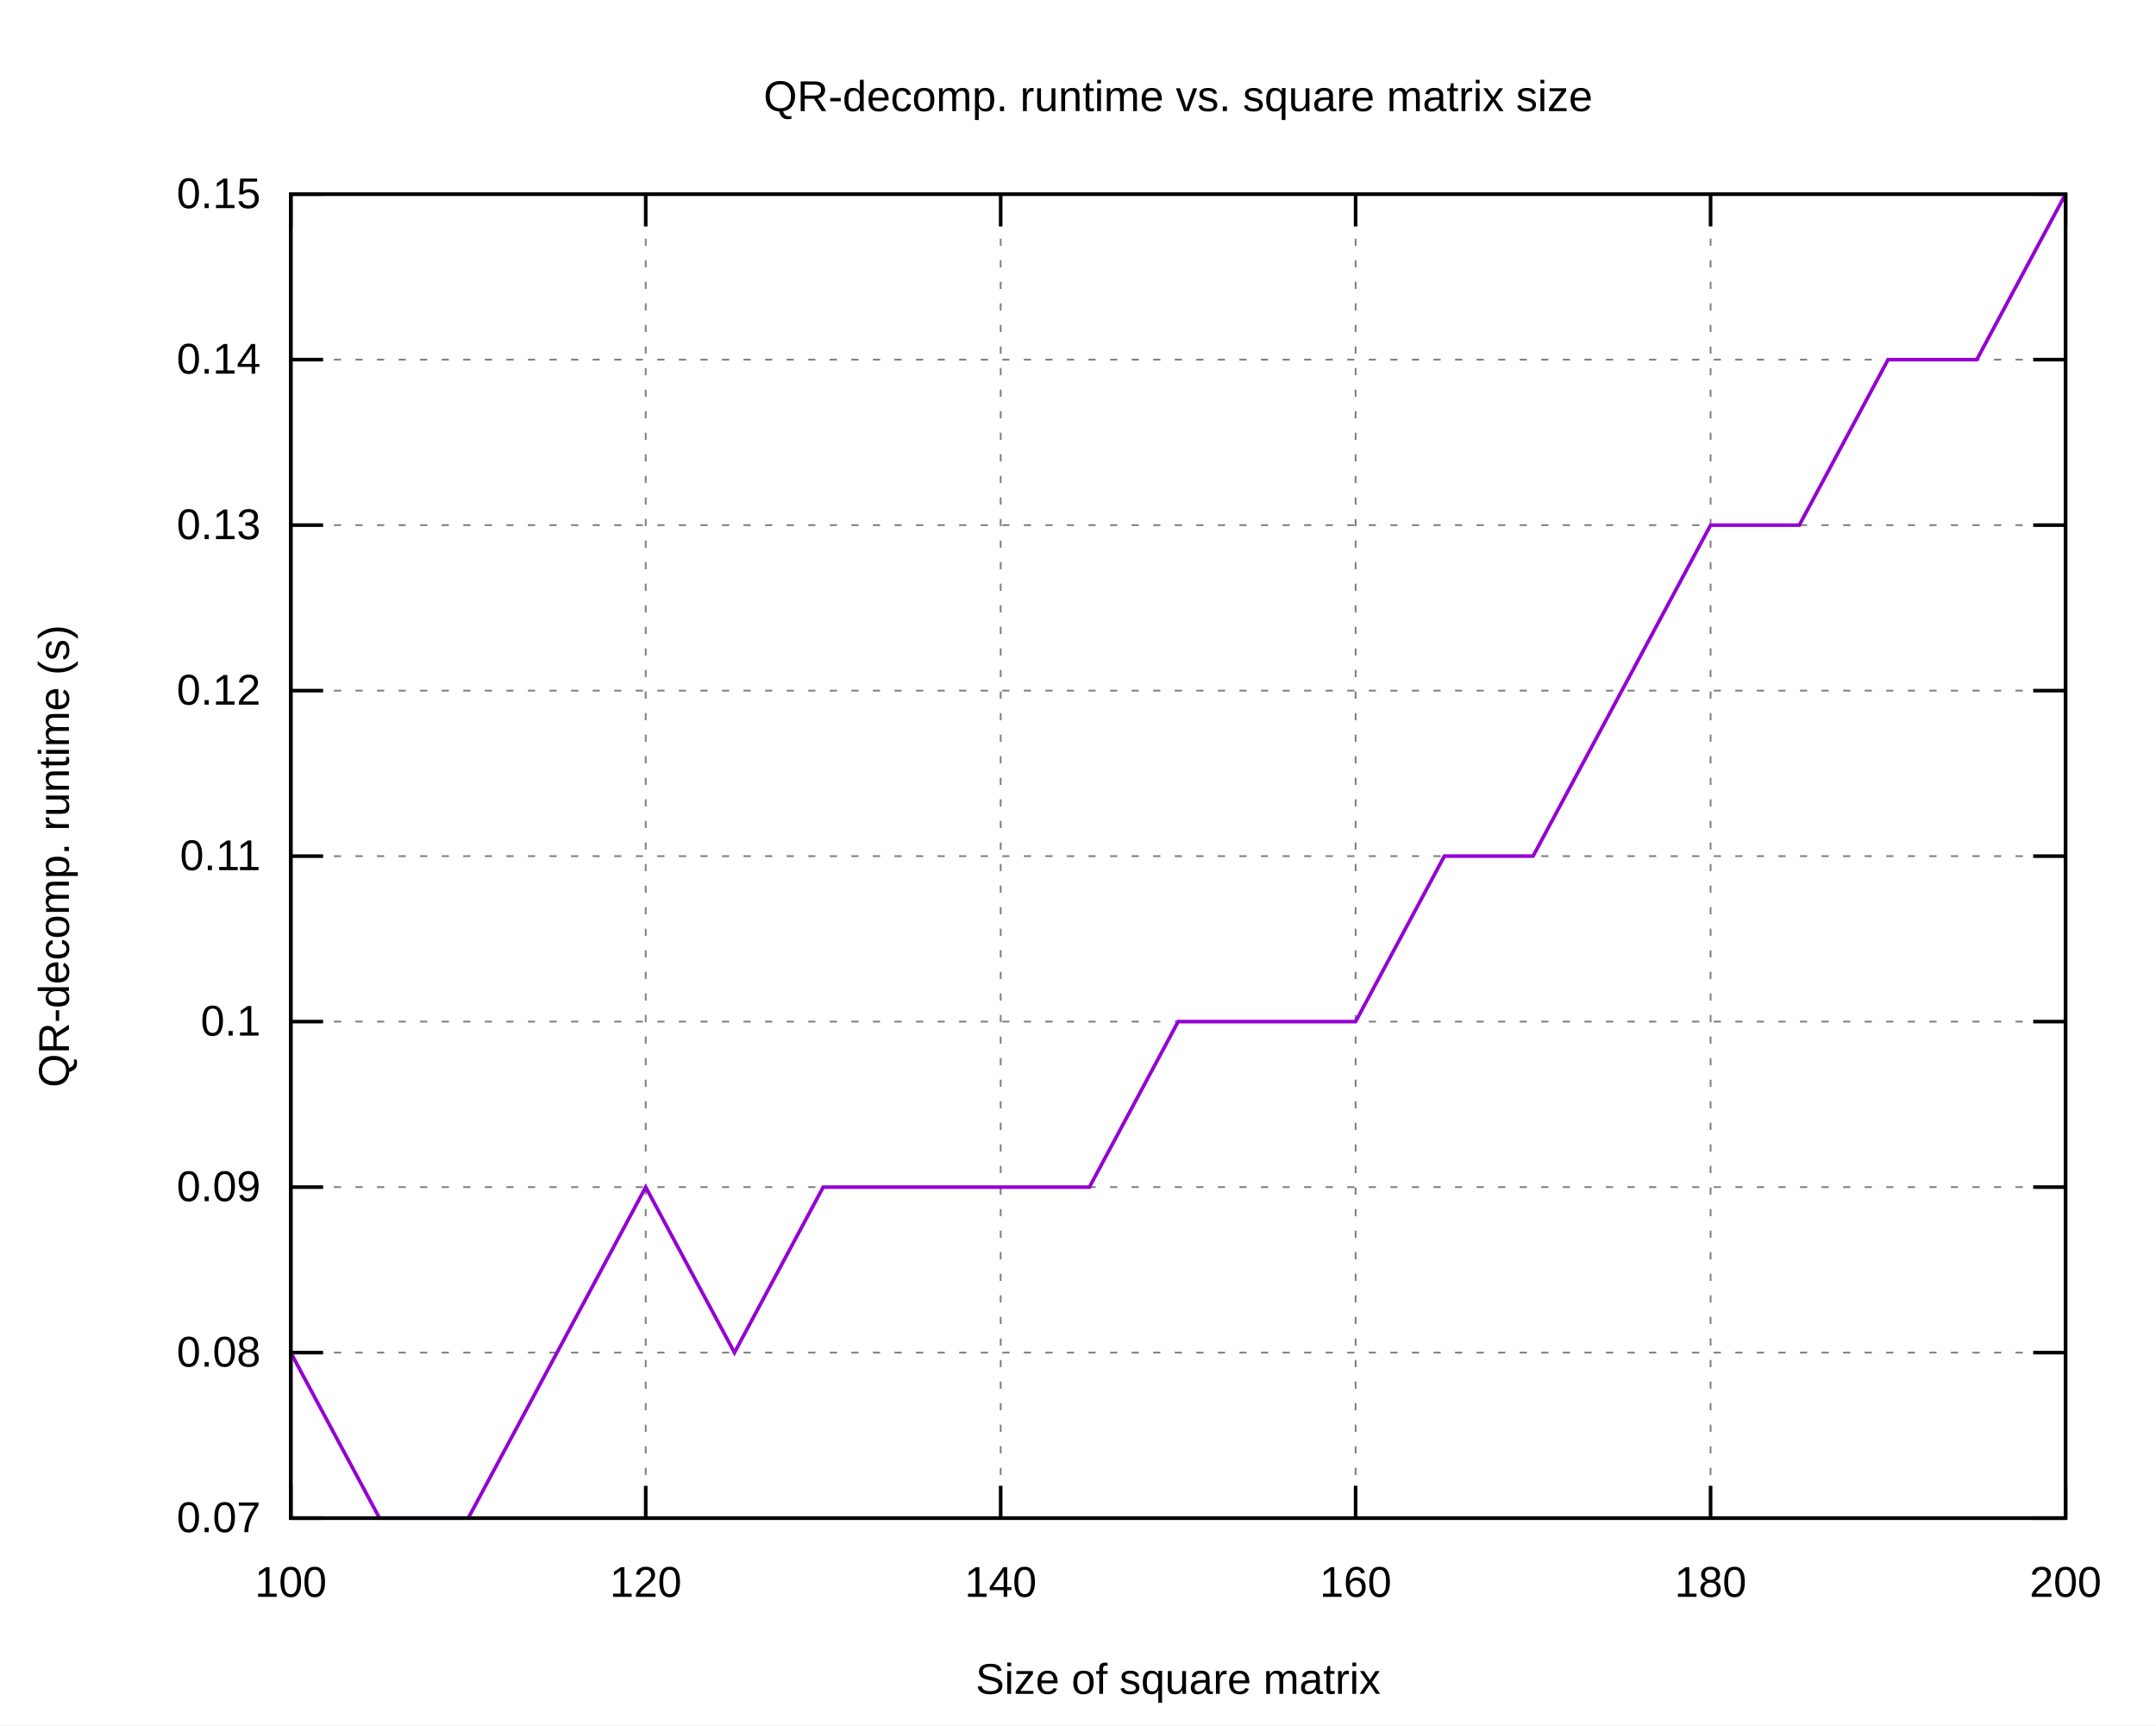
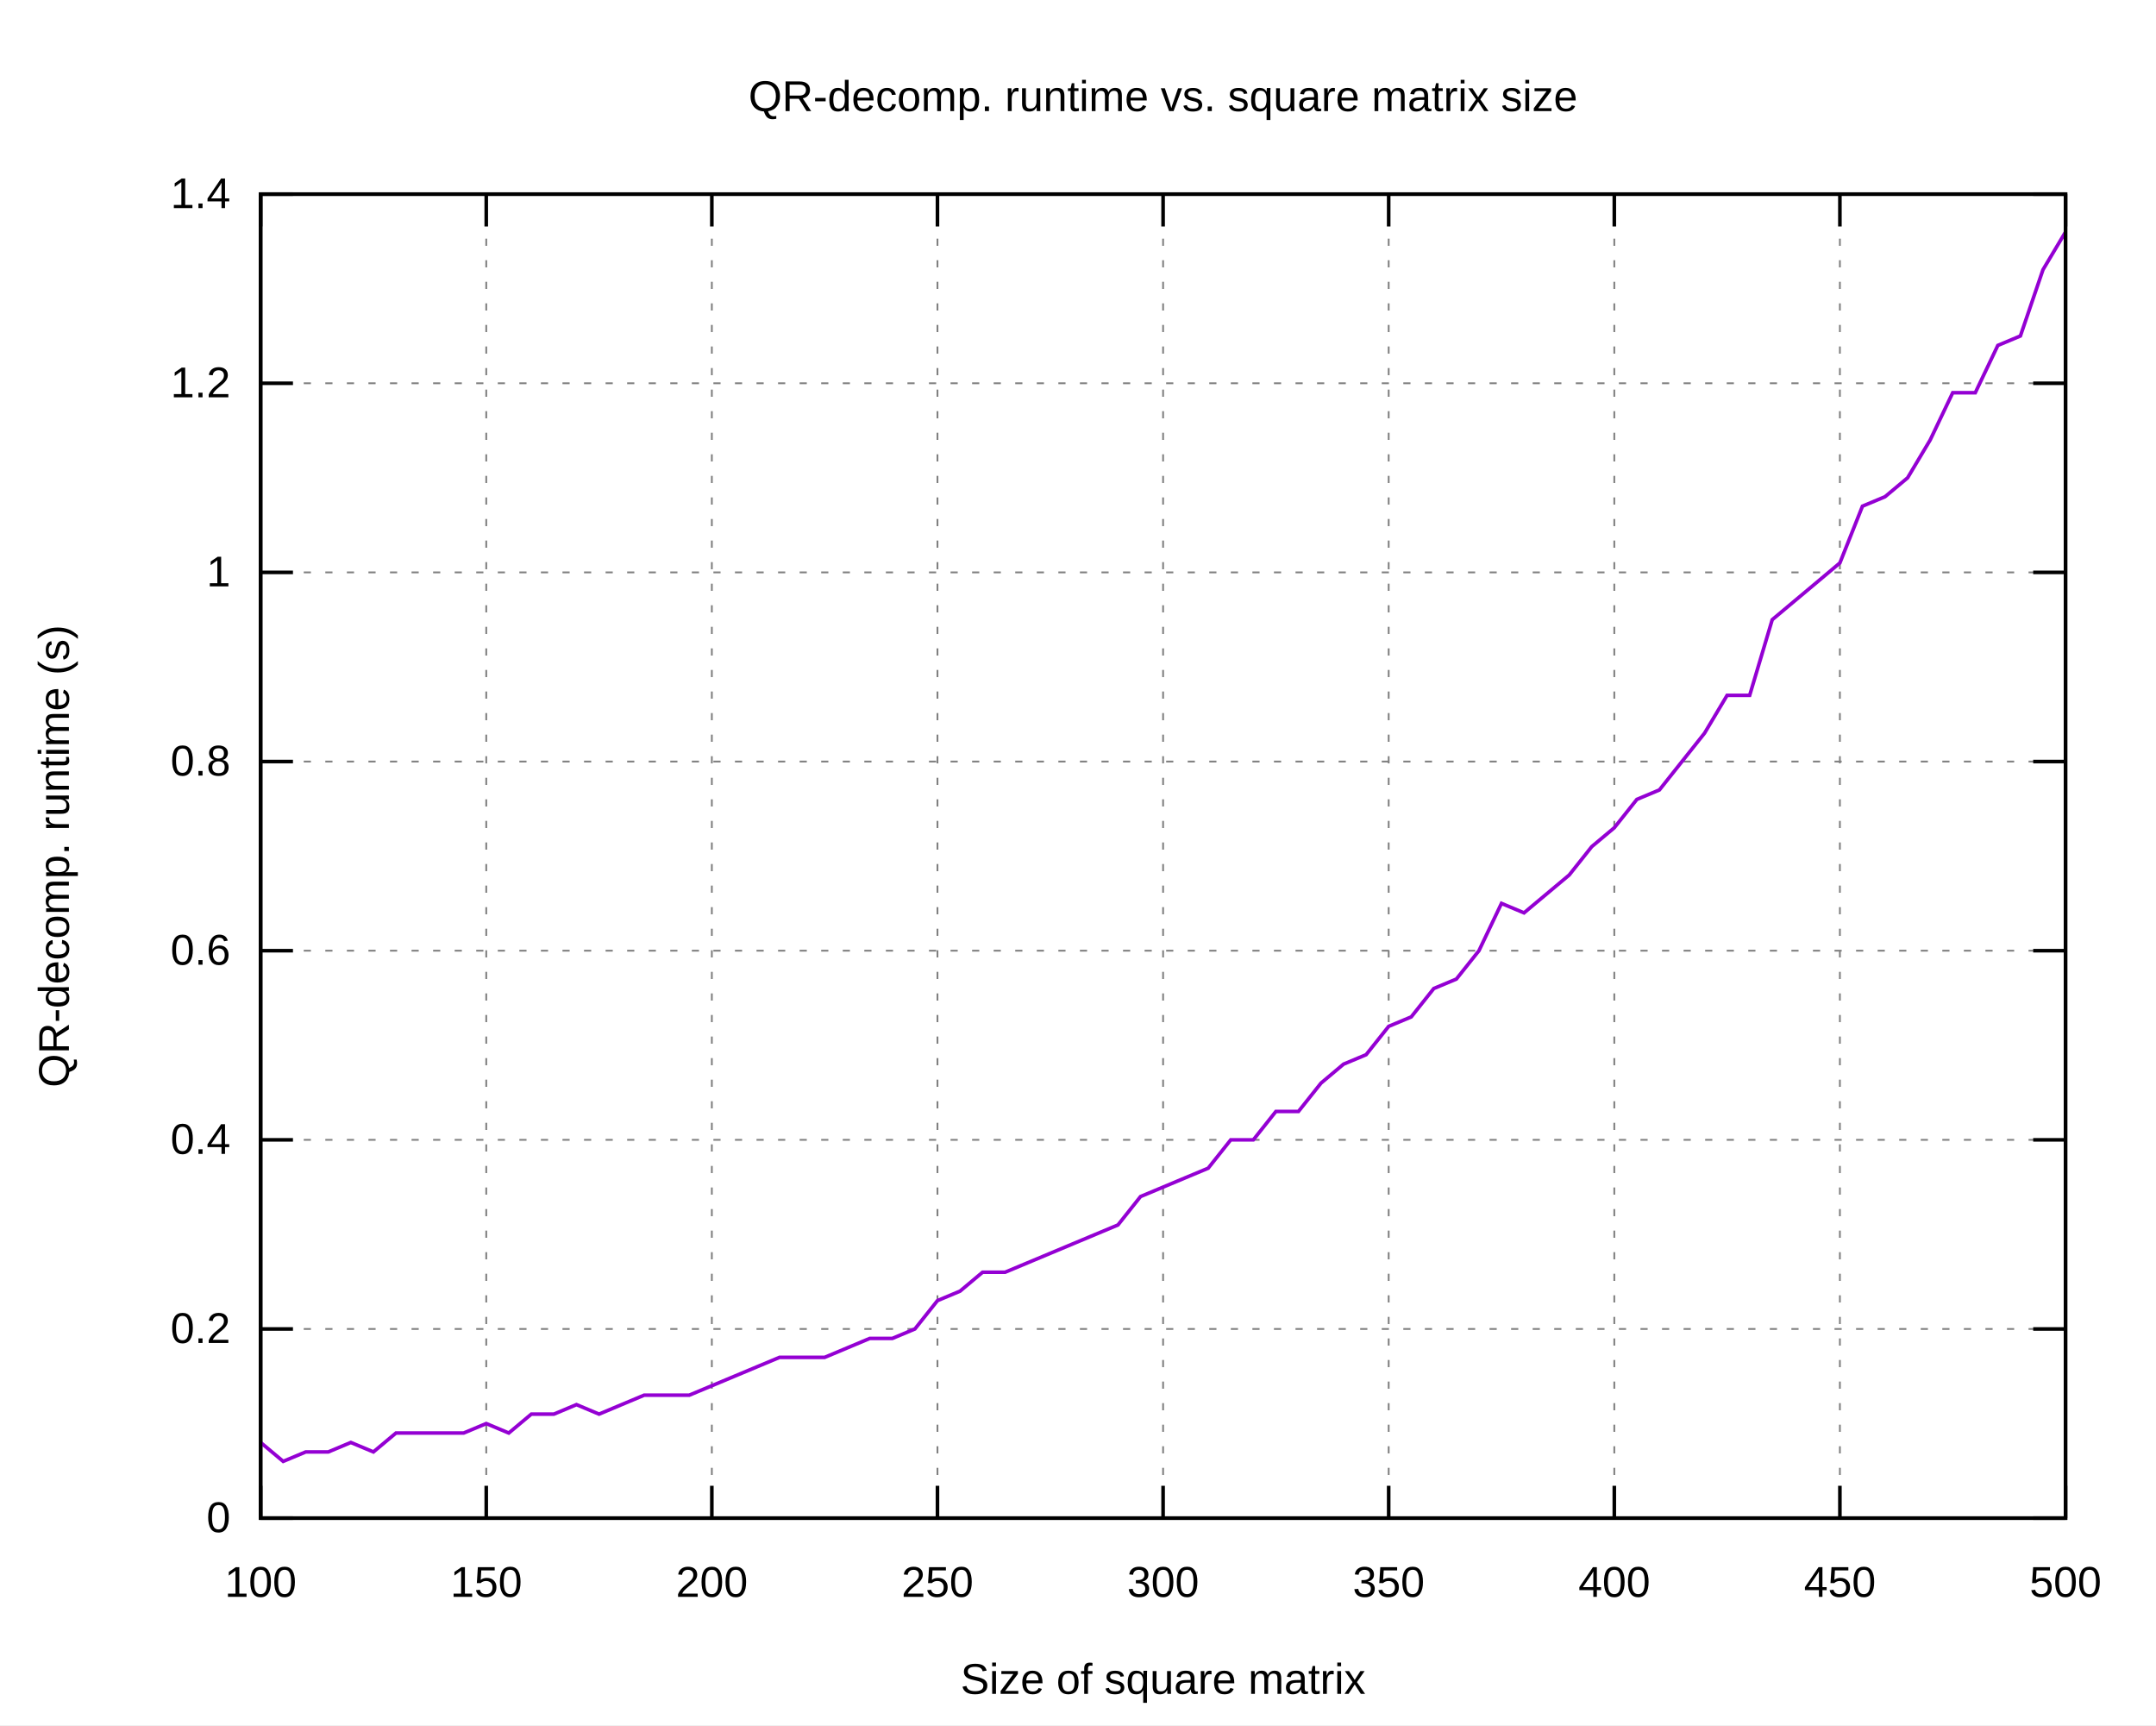
<svg xmlns="http://www.w3.org/2000/svg" xmlns:xlink="http://www.w3.org/1999/xlink" width="600" height="480" viewBox="0 0 600 480">
  <g id="gnuplot_canvas">
    <rect x="0" y="0" width="600" height="480" fill="#ffffff" />
    <defs>
      <circle id="gpDot" r="0.5" stroke-width="0.5" stroke="currentColor" />
      <path id="gpPt0" stroke-width="0.222" stroke="currentColor" d="M-1,0 h2 M0,-1 v2" />
      <path id="gpPt1" stroke-width="0.222" stroke="currentColor" d="M-1,-1 L1,1 M1,-1 L-1,1" />
      <path id="gpPt2" stroke-width="0.222" stroke="currentColor" d="M-1,0 L1,0 M0,-1 L0,1 M-1,-1 L1,1 M-1,1 L1,-1" />
      <rect id="gpPt3" stroke-width="0.222" stroke="currentColor" x="-1" y="-1" width="2" height="2" />
      <rect id="gpPt4" stroke-width="0.222" stroke="currentColor" fill="currentColor" x="-1" y="-1" width="2" height="2" />
      <circle id="gpPt5" stroke-width="0.222" stroke="currentColor" cx="0" cy="0" r="1" />
      <use xlink:href="#gpPt5" id="gpPt6" fill="currentColor" stroke="none" />
      <path id="gpPt7" stroke-width="0.222" stroke="currentColor" d="M0,-1.33 L-1.33,0.67 L1.33,0.67 z" />
      <use xlink:href="#gpPt7" id="gpPt8" fill="currentColor" stroke="none" />
      <use xlink:href="#gpPt7" id="gpPt9" stroke="currentColor" transform="rotate(180)" />
      <use xlink:href="#gpPt9" id="gpPt10" fill="currentColor" stroke="none" />
      <use xlink:href="#gpPt3" id="gpPt11" stroke="currentColor" transform="rotate(45)" />
      <use xlink:href="#gpPt11" id="gpPt12" fill="currentColor" stroke="none" />
      <path id="gpPt13" stroke-width="0.222" stroke="currentColor" d="M0,1.330 L1.265,0.411 L0.782,-1.067 L-0.782,-1.076 L-1.265,0.411 z" />
      <use xlink:href="#gpPt13" id="gpPt14" fill="currentColor" stroke="none" />
      <filter id="textbox" filterUnits="objectBoundingBox" x="0" y="0" height="1" width="1">
        <feFlood flood-color="#FFFFFF" flood-opacity="1" result="bgnd" />
        <feComposite in="SourceGraphic" in2="bgnd" operator="atop" />
      </filter>
      <filter id="greybox" filterUnits="objectBoundingBox" x="0" y="0" height="1" width="1">
        <feFlood flood-color="lightgrey" flood-opacity="1" result="grey" />
        <feComposite in="SourceGraphic" in2="grey" operator="atop" />
      </filter>
    </defs>
    <g fill="none" color="#FFFFFF" stroke="currentColor" stroke-width="1.00" stroke-linecap="butt" stroke-linejoin="miter">
</g>
    <g fill="none" color="black" stroke="currentColor" stroke-width="1.00" stroke-linecap="butt" stroke-linejoin="miter">
</g>
    <g fill="none" color="black" stroke="black" stroke-width="0.50" stroke-linecap="butt" stroke-linejoin="miter">
</g>
    <g fill="none" color="gray" stroke="currentColor" stroke-width="0.50" stroke-linecap="butt" stroke-linejoin="miter">
-       <path stroke="gray" stroke-dasharray="2,4" class="gridline" d="M80.92,422.40 L574.82,422.40  " />
-     </g>
-     <g fill="none" color="gray" stroke="gray" stroke-width="1.00" stroke-linecap="butt" stroke-linejoin="miter">
- </g>
-     <g fill="none" color="black" stroke="currentColor" stroke-width="1.00" stroke-linecap="butt" stroke-linejoin="miter">
-       <path stroke="black" d="M80.92,422.40 L89.92,422.40 M574.82,422.40 L565.82,422.40  " />
-       <g transform="translate(72.53,426.30)" stroke="none" fill="black" font-family="Arial" font-size="12.00" text-anchor="end">
-         <text>
-           <tspan font-family="Arial"> 0.07</tspan>
-         </text>
-       </g>
-     </g>
-     <g fill="none" color="black" stroke="currentColor" stroke-width="1.00" stroke-linecap="butt" stroke-linejoin="miter">
- </g>
-     <g fill="none" color="black" stroke="black" stroke-width="0.50" stroke-linecap="butt" stroke-linejoin="miter">
- </g>
-     <g fill="none" color="gray" stroke="currentColor" stroke-width="0.50" stroke-linecap="butt" stroke-linejoin="miter">
-       <path stroke="gray" stroke-dasharray="2,4" class="gridline" d="M80.92,376.35 L574.82,376.35  " />
-     </g>
-     <g fill="none" color="gray" stroke="gray" stroke-width="1.00" stroke-linecap="butt" stroke-linejoin="miter">
- </g>
-     <g fill="none" color="black" stroke="currentColor" stroke-width="1.00" stroke-linecap="butt" stroke-linejoin="miter">
-       <path stroke="black" d="M80.92,376.35 L89.92,376.35 M574.82,376.35 L565.82,376.35  " />
-       <g transform="translate(72.53,380.25)" stroke="none" fill="black" font-family="Arial" font-size="12.00" text-anchor="end">
-         <text>
-           <tspan font-family="Arial"> 0.08</tspan>
-         </text>
-       </g>
-     </g>
-     <g fill="none" color="black" stroke="currentColor" stroke-width="1.00" stroke-linecap="butt" stroke-linejoin="miter">
- </g>
-     <g fill="none" color="black" stroke="black" stroke-width="0.50" stroke-linecap="butt" stroke-linejoin="miter">
- </g>
-     <g fill="none" color="gray" stroke="currentColor" stroke-width="0.50" stroke-linecap="butt" stroke-linejoin="miter">
-       <path stroke="gray" stroke-dasharray="2,4" class="gridline" d="M80.92,330.30 L574.82,330.30  " />
-     </g>
-     <g fill="none" color="gray" stroke="gray" stroke-width="1.00" stroke-linecap="butt" stroke-linejoin="miter">
- </g>
-     <g fill="none" color="black" stroke="currentColor" stroke-width="1.00" stroke-linecap="butt" stroke-linejoin="miter">
-       <path stroke="black" d="M80.92,330.30 L89.92,330.30 M574.82,330.30 L565.82,330.30  " />
-       <g transform="translate(72.53,334.20)" stroke="none" fill="black" font-family="Arial" font-size="12.00" text-anchor="end">
-         <text>
-           <tspan font-family="Arial"> 0.09</tspan>
-         </text>
-       </g>
-     </g>
-     <g fill="none" color="black" stroke="currentColor" stroke-width="1.00" stroke-linecap="butt" stroke-linejoin="miter">
- </g>
-     <g fill="none" color="black" stroke="black" stroke-width="0.50" stroke-linecap="butt" stroke-linejoin="miter">
- </g>
-     <g fill="none" color="gray" stroke="currentColor" stroke-width="0.50" stroke-linecap="butt" stroke-linejoin="miter">
-       <path stroke="gray" stroke-dasharray="2,4" class="gridline" d="M80.92,284.25 L574.82,284.25  " />
-     </g>
-     <g fill="none" color="gray" stroke="gray" stroke-width="1.00" stroke-linecap="butt" stroke-linejoin="miter">
- </g>
-     <g fill="none" color="black" stroke="currentColor" stroke-width="1.00" stroke-linecap="butt" stroke-linejoin="miter">
-       <path stroke="black" d="M80.92,284.25 L89.92,284.25 M574.82,284.25 L565.82,284.25  " />
-       <g transform="translate(72.53,288.15)" stroke="none" fill="black" font-family="Arial" font-size="12.00" text-anchor="end">
-         <text>
-           <tspan font-family="Arial"> 0.1</tspan>
-         </text>
-       </g>
-     </g>
-     <g fill="none" color="black" stroke="currentColor" stroke-width="1.00" stroke-linecap="butt" stroke-linejoin="miter">
- </g>
-     <g fill="none" color="black" stroke="black" stroke-width="0.50" stroke-linecap="butt" stroke-linejoin="miter">
- </g>
-     <g fill="none" color="gray" stroke="currentColor" stroke-width="0.50" stroke-linecap="butt" stroke-linejoin="miter">
-       <path stroke="gray" stroke-dasharray="2,4" class="gridline" d="M80.92,238.21 L574.82,238.21  " />
-     </g>
-     <g fill="none" color="gray" stroke="gray" stroke-width="1.00" stroke-linecap="butt" stroke-linejoin="miter">
- </g>
-     <g fill="none" color="black" stroke="currentColor" stroke-width="1.00" stroke-linecap="butt" stroke-linejoin="miter">
-       <path stroke="black" d="M80.92,238.21 L89.92,238.21 M574.82,238.21 L565.82,238.21  " />
-       <g transform="translate(72.53,242.11)" stroke="none" fill="black" font-family="Arial" font-size="12.00" text-anchor="end">
-         <text>
-           <tspan font-family="Arial"> 0.11</tspan>
-         </text>
-       </g>
-     </g>
-     <g fill="none" color="black" stroke="currentColor" stroke-width="1.00" stroke-linecap="butt" stroke-linejoin="miter">
- </g>
-     <g fill="none" color="black" stroke="black" stroke-width="0.50" stroke-linecap="butt" stroke-linejoin="miter">
- </g>
-     <g fill="none" color="gray" stroke="currentColor" stroke-width="0.50" stroke-linecap="butt" stroke-linejoin="miter">
-       <path stroke="gray" stroke-dasharray="2,4" class="gridline" d="M80.92,192.16 L574.82,192.16  " />
-     </g>
-     <g fill="none" color="gray" stroke="gray" stroke-width="1.00" stroke-linecap="butt" stroke-linejoin="miter">
- </g>
-     <g fill="none" color="black" stroke="currentColor" stroke-width="1.00" stroke-linecap="butt" stroke-linejoin="miter">
-       <path stroke="black" d="M80.92,192.16 L89.92,192.16 M574.82,192.16 L565.82,192.16  " />
-       <g transform="translate(72.53,196.06)" stroke="none" fill="black" font-family="Arial" font-size="12.00" text-anchor="end">
-         <text>
-           <tspan font-family="Arial"> 0.12</tspan>
-         </text>
-       </g>
-     </g>
-     <g fill="none" color="black" stroke="currentColor" stroke-width="1.00" stroke-linecap="butt" stroke-linejoin="miter">
- </g>
-     <g fill="none" color="black" stroke="black" stroke-width="0.50" stroke-linecap="butt" stroke-linejoin="miter">
- </g>
-     <g fill="none" color="gray" stroke="currentColor" stroke-width="0.50" stroke-linecap="butt" stroke-linejoin="miter">
-       <path stroke="gray" stroke-dasharray="2,4" class="gridline" d="M80.92,146.11 L574.82,146.11  " />
-     </g>
-     <g fill="none" color="gray" stroke="gray" stroke-width="1.00" stroke-linecap="butt" stroke-linejoin="miter">
- </g>
-     <g fill="none" color="black" stroke="currentColor" stroke-width="1.00" stroke-linecap="butt" stroke-linejoin="miter">
-       <path stroke="black" d="M80.92,146.11 L89.92,146.11 M574.82,146.11 L565.82,146.11  " />
-       <g transform="translate(72.53,150.01)" stroke="none" fill="black" font-family="Arial" font-size="12.00" text-anchor="end">
-         <text>
-           <tspan font-family="Arial"> 0.13</tspan>
-         </text>
-       </g>
-     </g>
-     <g fill="none" color="black" stroke="currentColor" stroke-width="1.00" stroke-linecap="butt" stroke-linejoin="miter">
- </g>
-     <g fill="none" color="black" stroke="black" stroke-width="0.50" stroke-linecap="butt" stroke-linejoin="miter">
- </g>
-     <g fill="none" color="gray" stroke="currentColor" stroke-width="0.50" stroke-linecap="butt" stroke-linejoin="miter">
-       <path stroke="gray" stroke-dasharray="2,4" class="gridline" d="M80.92,100.06 L574.82,100.06  " />
-     </g>
-     <g fill="none" color="gray" stroke="gray" stroke-width="1.00" stroke-linecap="butt" stroke-linejoin="miter">
- </g>
-     <g fill="none" color="black" stroke="currentColor" stroke-width="1.00" stroke-linecap="butt" stroke-linejoin="miter">
-       <path stroke="black" d="M80.92,100.06 L89.92,100.06 M574.82,100.06 L565.82,100.06  " />
-       <g transform="translate(72.53,103.96)" stroke="none" fill="black" font-family="Arial" font-size="12.00" text-anchor="end">
-         <text>
-           <tspan font-family="Arial"> 0.14</tspan>
-         </text>
-       </g>
-     </g>
-     <g fill="none" color="black" stroke="currentColor" stroke-width="1.00" stroke-linecap="butt" stroke-linejoin="miter">
- </g>
-     <g fill="none" color="black" stroke="black" stroke-width="0.50" stroke-linecap="butt" stroke-linejoin="miter">
- </g>
-     <g fill="none" color="gray" stroke="currentColor" stroke-width="0.50" stroke-linecap="butt" stroke-linejoin="miter">
-       <path stroke="gray" stroke-dasharray="2,4" class="gridline" d="M80.92,54.01 L574.82,54.01  " />
-     </g>
-     <g fill="none" color="gray" stroke="gray" stroke-width="1.00" stroke-linecap="butt" stroke-linejoin="miter">
- </g>
-     <g fill="none" color="black" stroke="currentColor" stroke-width="1.00" stroke-linecap="butt" stroke-linejoin="miter">
-       <path stroke="black" d="M80.92,54.01 L89.92,54.01 M574.82,54.01 L565.82,54.01  " />
-       <g transform="translate(72.53,57.91)" stroke="none" fill="black" font-family="Arial" font-size="12.00" text-anchor="end">
-         <text>
-           <tspan font-family="Arial"> 0.15</tspan>
-         </text>
-       </g>
-     </g>
-     <g fill="none" color="black" stroke="currentColor" stroke-width="1.00" stroke-linecap="butt" stroke-linejoin="miter">
- </g>
-     <g fill="none" color="black" stroke="black" stroke-width="0.50" stroke-linecap="butt" stroke-linejoin="miter">
- </g>
-     <g fill="none" color="gray" stroke="currentColor" stroke-width="0.50" stroke-linecap="butt" stroke-linejoin="miter">
-       <path stroke="gray" stroke-dasharray="2,4" class="gridline" d="M80.92,422.40 L80.92,54.01  " />
-     </g>
-     <g fill="none" color="gray" stroke="gray" stroke-width="1.00" stroke-linecap="butt" stroke-linejoin="miter">
- </g>
-     <g fill="none" color="black" stroke="currentColor" stroke-width="1.00" stroke-linecap="butt" stroke-linejoin="miter">
-       <path stroke="black" d="M80.92,422.40 L80.92,413.40 M80.92,54.01 L80.92,63.01  " />
-       <g transform="translate(80.92,444.30)" stroke="none" fill="black" font-family="Arial" font-size="12.00" text-anchor="middle">
+       <path stroke="gray" stroke-dasharray="2,4" class="gridline" d="M72.53,422.40 L574.82,422.40  " />
+     </g>
+     <g fill="none" color="gray" stroke="gray" stroke-width="1.00" stroke-linecap="butt" stroke-linejoin="miter">
+ </g>
+     <g fill="none" color="black" stroke="currentColor" stroke-width="1.00" stroke-linecap="butt" stroke-linejoin="miter">
+       <path stroke="black" d="M72.53,422.40 L81.53,422.40 M574.82,422.40 L565.82,422.40  " />
+       <g transform="translate(64.14,426.30)" stroke="none" fill="black" font-family="Arial" font-size="12.00" text-anchor="end">
+         <text>
+           <tspan font-family="Arial"> 0</tspan>
+         </text>
+       </g>
+     </g>
+     <g fill="none" color="black" stroke="currentColor" stroke-width="1.00" stroke-linecap="butt" stroke-linejoin="miter">
+ </g>
+     <g fill="none" color="black" stroke="black" stroke-width="0.50" stroke-linecap="butt" stroke-linejoin="miter">
+ </g>
+     <g fill="none" color="gray" stroke="currentColor" stroke-width="0.50" stroke-linecap="butt" stroke-linejoin="miter">
+       <path stroke="gray" stroke-dasharray="2,4" class="gridline" d="M72.53,369.77 L574.82,369.77  " />
+     </g>
+     <g fill="none" color="gray" stroke="gray" stroke-width="1.00" stroke-linecap="butt" stroke-linejoin="miter">
+ </g>
+     <g fill="none" color="black" stroke="currentColor" stroke-width="1.00" stroke-linecap="butt" stroke-linejoin="miter">
+       <path stroke="black" d="M72.53,369.77 L81.53,369.77 M574.82,369.77 L565.82,369.77  " />
+       <g transform="translate(64.14,373.67)" stroke="none" fill="black" font-family="Arial" font-size="12.00" text-anchor="end">
+         <text>
+           <tspan font-family="Arial"> 0.2</tspan>
+         </text>
+       </g>
+     </g>
+     <g fill="none" color="black" stroke="currentColor" stroke-width="1.00" stroke-linecap="butt" stroke-linejoin="miter">
+ </g>
+     <g fill="none" color="black" stroke="black" stroke-width="0.50" stroke-linecap="butt" stroke-linejoin="miter">
+ </g>
+     <g fill="none" color="gray" stroke="currentColor" stroke-width="0.50" stroke-linecap="butt" stroke-linejoin="miter">
+       <path stroke="gray" stroke-dasharray="2,4" class="gridline" d="M72.53,317.15 L574.82,317.15  " />
+     </g>
+     <g fill="none" color="gray" stroke="gray" stroke-width="1.00" stroke-linecap="butt" stroke-linejoin="miter">
+ </g>
+     <g fill="none" color="black" stroke="currentColor" stroke-width="1.00" stroke-linecap="butt" stroke-linejoin="miter">
+       <path stroke="black" d="M72.53,317.15 L81.53,317.15 M574.82,317.15 L565.82,317.15  " />
+       <g transform="translate(64.14,321.05)" stroke="none" fill="black" font-family="Arial" font-size="12.00" text-anchor="end">
+         <text>
+           <tspan font-family="Arial"> 0.4</tspan>
+         </text>
+       </g>
+     </g>
+     <g fill="none" color="black" stroke="currentColor" stroke-width="1.00" stroke-linecap="butt" stroke-linejoin="miter">
+ </g>
+     <g fill="none" color="black" stroke="black" stroke-width="0.50" stroke-linecap="butt" stroke-linejoin="miter">
+ </g>
+     <g fill="none" color="gray" stroke="currentColor" stroke-width="0.50" stroke-linecap="butt" stroke-linejoin="miter">
+       <path stroke="gray" stroke-dasharray="2,4" class="gridline" d="M72.53,264.52 L574.82,264.52  " />
+     </g>
+     <g fill="none" color="gray" stroke="gray" stroke-width="1.00" stroke-linecap="butt" stroke-linejoin="miter">
+ </g>
+     <g fill="none" color="black" stroke="currentColor" stroke-width="1.00" stroke-linecap="butt" stroke-linejoin="miter">
+       <path stroke="black" d="M72.53,264.52 L81.53,264.52 M574.82,264.52 L565.82,264.52  " />
+       <g transform="translate(64.14,268.42)" stroke="none" fill="black" font-family="Arial" font-size="12.00" text-anchor="end">
+         <text>
+           <tspan font-family="Arial"> 0.6</tspan>
+         </text>
+       </g>
+     </g>
+     <g fill="none" color="black" stroke="currentColor" stroke-width="1.00" stroke-linecap="butt" stroke-linejoin="miter">
+ </g>
+     <g fill="none" color="black" stroke="black" stroke-width="0.50" stroke-linecap="butt" stroke-linejoin="miter">
+ </g>
+     <g fill="none" color="gray" stroke="currentColor" stroke-width="0.50" stroke-linecap="butt" stroke-linejoin="miter">
+       <path stroke="gray" stroke-dasharray="2,4" class="gridline" d="M72.53,211.89 L574.82,211.89  " />
+     </g>
+     <g fill="none" color="gray" stroke="gray" stroke-width="1.00" stroke-linecap="butt" stroke-linejoin="miter">
+ </g>
+     <g fill="none" color="black" stroke="currentColor" stroke-width="1.00" stroke-linecap="butt" stroke-linejoin="miter">
+       <path stroke="black" d="M72.53,211.89 L81.53,211.89 M574.82,211.89 L565.82,211.89  " />
+       <g transform="translate(64.14,215.79)" stroke="none" fill="black" font-family="Arial" font-size="12.00" text-anchor="end">
+         <text>
+           <tspan font-family="Arial"> 0.8</tspan>
+         </text>
+       </g>
+     </g>
+     <g fill="none" color="black" stroke="currentColor" stroke-width="1.00" stroke-linecap="butt" stroke-linejoin="miter">
+ </g>
+     <g fill="none" color="black" stroke="black" stroke-width="0.50" stroke-linecap="butt" stroke-linejoin="miter">
+ </g>
+     <g fill="none" color="gray" stroke="currentColor" stroke-width="0.50" stroke-linecap="butt" stroke-linejoin="miter">
+       <path stroke="gray" stroke-dasharray="2,4" class="gridline" d="M72.53,159.26 L574.82,159.26  " />
+     </g>
+     <g fill="none" color="gray" stroke="gray" stroke-width="1.00" stroke-linecap="butt" stroke-linejoin="miter">
+ </g>
+     <g fill="none" color="black" stroke="currentColor" stroke-width="1.00" stroke-linecap="butt" stroke-linejoin="miter">
+       <path stroke="black" d="M72.53,159.26 L81.53,159.26 M574.82,159.26 L565.82,159.26  " />
+       <g transform="translate(64.14,163.16)" stroke="none" fill="black" font-family="Arial" font-size="12.00" text-anchor="end">
+         <text>
+           <tspan font-family="Arial"> 1</tspan>
+         </text>
+       </g>
+     </g>
+     <g fill="none" color="black" stroke="currentColor" stroke-width="1.00" stroke-linecap="butt" stroke-linejoin="miter">
+ </g>
+     <g fill="none" color="black" stroke="black" stroke-width="0.50" stroke-linecap="butt" stroke-linejoin="miter">
+ </g>
+     <g fill="none" color="gray" stroke="currentColor" stroke-width="0.50" stroke-linecap="butt" stroke-linejoin="miter">
+       <path stroke="gray" stroke-dasharray="2,4" class="gridline" d="M72.53,106.64 L574.82,106.64  " />
+     </g>
+     <g fill="none" color="gray" stroke="gray" stroke-width="1.00" stroke-linecap="butt" stroke-linejoin="miter">
+ </g>
+     <g fill="none" color="black" stroke="currentColor" stroke-width="1.00" stroke-linecap="butt" stroke-linejoin="miter">
+       <path stroke="black" d="M72.53,106.64 L81.53,106.64 M574.82,106.64 L565.82,106.64  " />
+       <g transform="translate(64.14,110.54)" stroke="none" fill="black" font-family="Arial" font-size="12.00" text-anchor="end">
+         <text>
+           <tspan font-family="Arial"> 1.2</tspan>
+         </text>
+       </g>
+     </g>
+     <g fill="none" color="black" stroke="currentColor" stroke-width="1.00" stroke-linecap="butt" stroke-linejoin="miter">
+ </g>
+     <g fill="none" color="black" stroke="black" stroke-width="0.50" stroke-linecap="butt" stroke-linejoin="miter">
+ </g>
+     <g fill="none" color="gray" stroke="currentColor" stroke-width="0.50" stroke-linecap="butt" stroke-linejoin="miter">
+       <path stroke="gray" stroke-dasharray="2,4" class="gridline" d="M72.53,54.01 L574.82,54.01  " />
+     </g>
+     <g fill="none" color="gray" stroke="gray" stroke-width="1.00" stroke-linecap="butt" stroke-linejoin="miter">
+ </g>
+     <g fill="none" color="black" stroke="currentColor" stroke-width="1.00" stroke-linecap="butt" stroke-linejoin="miter">
+       <path stroke="black" d="M72.53,54.01 L81.53,54.01 M574.82,54.01 L565.82,54.01  " />
+       <g transform="translate(64.14,57.91)" stroke="none" fill="black" font-family="Arial" font-size="12.00" text-anchor="end">
+         <text>
+           <tspan font-family="Arial"> 1.4</tspan>
+         </text>
+       </g>
+     </g>
+     <g fill="none" color="black" stroke="currentColor" stroke-width="1.00" stroke-linecap="butt" stroke-linejoin="miter">
+ </g>
+     <g fill="none" color="black" stroke="black" stroke-width="0.50" stroke-linecap="butt" stroke-linejoin="miter">
+ </g>
+     <g fill="none" color="gray" stroke="currentColor" stroke-width="0.50" stroke-linecap="butt" stroke-linejoin="miter">
+       <path stroke="gray" stroke-dasharray="2,4" class="gridline" d="M72.53,422.40 L72.53,54.01  " />
+     </g>
+     <g fill="none" color="gray" stroke="gray" stroke-width="1.00" stroke-linecap="butt" stroke-linejoin="miter">
+ </g>
+     <g fill="none" color="black" stroke="currentColor" stroke-width="1.00" stroke-linecap="butt" stroke-linejoin="miter">
+       <path stroke="black" d="M72.53,422.40 L72.53,413.40 M72.53,54.01 L72.53,63.01  " />
+       <g transform="translate(72.53,444.30)" stroke="none" fill="black" font-family="Arial" font-size="12.00" text-anchor="middle">
        <text>
          <tspan font-family="Arial"> 100</tspan>
        </text>
      </g>
    </g>
    <g fill="none" color="black" stroke="currentColor" stroke-width="1.00" stroke-linecap="butt" stroke-linejoin="miter">
</g>
    <g fill="none" color="black" stroke="black" stroke-width="0.50" stroke-linecap="butt" stroke-linejoin="miter">
</g>
    <g fill="none" color="gray" stroke="currentColor" stroke-width="0.50" stroke-linecap="butt" stroke-linejoin="miter">
-       <path stroke="gray" stroke-dasharray="2,4" class="gridline" d="M179.70,422.40 L179.70,54.01  " />
-     </g>
-     <g fill="none" color="gray" stroke="gray" stroke-width="1.00" stroke-linecap="butt" stroke-linejoin="miter">
- </g>
-     <g fill="none" color="black" stroke="currentColor" stroke-width="1.00" stroke-linecap="butt" stroke-linejoin="miter">
-       <path stroke="black" d="M179.70,422.40 L179.70,413.40 M179.70,54.01 L179.70,63.01  " />
-       <g transform="translate(179.70,444.30)" stroke="none" fill="black" font-family="Arial" font-size="12.00" text-anchor="middle">
-         <text>
-           <tspan font-family="Arial"> 120</tspan>
-         </text>
-       </g>
-     </g>
-     <g fill="none" color="black" stroke="currentColor" stroke-width="1.00" stroke-linecap="butt" stroke-linejoin="miter">
- </g>
-     <g fill="none" color="black" stroke="black" stroke-width="0.50" stroke-linecap="butt" stroke-linejoin="miter">
- </g>
-     <g fill="none" color="gray" stroke="currentColor" stroke-width="0.50" stroke-linecap="butt" stroke-linejoin="miter">
-       <path stroke="gray" stroke-dasharray="2,4" class="gridline" d="M278.48,422.40 L278.48,54.01  " />
-     </g>
-     <g fill="none" color="gray" stroke="gray" stroke-width="1.00" stroke-linecap="butt" stroke-linejoin="miter">
- </g>
-     <g fill="none" color="black" stroke="currentColor" stroke-width="1.00" stroke-linecap="butt" stroke-linejoin="miter">
-       <path stroke="black" d="M278.48,422.40 L278.48,413.40 M278.48,54.01 L278.48,63.01  " />
-       <g transform="translate(278.48,444.30)" stroke="none" fill="black" font-family="Arial" font-size="12.00" text-anchor="middle">
-         <text>
-           <tspan font-family="Arial"> 140</tspan>
-         </text>
-       </g>
-     </g>
-     <g fill="none" color="black" stroke="currentColor" stroke-width="1.00" stroke-linecap="butt" stroke-linejoin="miter">
- </g>
-     <g fill="none" color="black" stroke="black" stroke-width="0.50" stroke-linecap="butt" stroke-linejoin="miter">
- </g>
-     <g fill="none" color="gray" stroke="currentColor" stroke-width="0.50" stroke-linecap="butt" stroke-linejoin="miter">
-       <path stroke="gray" stroke-dasharray="2,4" class="gridline" d="M377.26,422.40 L377.26,54.01  " />
-     </g>
-     <g fill="none" color="gray" stroke="gray" stroke-width="1.00" stroke-linecap="butt" stroke-linejoin="miter">
- </g>
-     <g fill="none" color="black" stroke="currentColor" stroke-width="1.00" stroke-linecap="butt" stroke-linejoin="miter">
-       <path stroke="black" d="M377.26,422.40 L377.26,413.40 M377.26,54.01 L377.26,63.01  " />
-       <g transform="translate(377.26,444.30)" stroke="none" fill="black" font-family="Arial" font-size="12.00" text-anchor="middle">
-         <text>
-           <tspan font-family="Arial"> 160</tspan>
-         </text>
-       </g>
-     </g>
-     <g fill="none" color="black" stroke="currentColor" stroke-width="1.00" stroke-linecap="butt" stroke-linejoin="miter">
- </g>
-     <g fill="none" color="black" stroke="black" stroke-width="0.50" stroke-linecap="butt" stroke-linejoin="miter">
- </g>
-     <g fill="none" color="gray" stroke="currentColor" stroke-width="0.50" stroke-linecap="butt" stroke-linejoin="miter">
-       <path stroke="gray" stroke-dasharray="2,4" class="gridline" d="M476.04,422.40 L476.04,54.01  " />
-     </g>
-     <g fill="none" color="gray" stroke="gray" stroke-width="1.00" stroke-linecap="butt" stroke-linejoin="miter">
- </g>
-     <g fill="none" color="black" stroke="currentColor" stroke-width="1.00" stroke-linecap="butt" stroke-linejoin="miter">
-       <path stroke="black" d="M476.04,422.40 L476.04,413.40 M476.04,54.01 L476.04,63.01  " />
-       <g transform="translate(476.04,444.30)" stroke="none" fill="black" font-family="Arial" font-size="12.00" text-anchor="middle">
-         <text>
-           <tspan font-family="Arial"> 180</tspan>
+       <path stroke="gray" stroke-dasharray="2,4" class="gridline" d="M135.32,422.40 L135.32,54.01  " />
+     </g>
+     <g fill="none" color="gray" stroke="gray" stroke-width="1.00" stroke-linecap="butt" stroke-linejoin="miter">
+ </g>
+     <g fill="none" color="black" stroke="currentColor" stroke-width="1.00" stroke-linecap="butt" stroke-linejoin="miter">
+       <path stroke="black" d="M135.32,422.40 L135.32,413.40 M135.32,54.01 L135.32,63.01  " />
+       <g transform="translate(135.32,444.30)" stroke="none" fill="black" font-family="Arial" font-size="12.00" text-anchor="middle">
+         <text>
+           <tspan font-family="Arial"> 150</tspan>
+         </text>
+       </g>
+     </g>
+     <g fill="none" color="black" stroke="currentColor" stroke-width="1.00" stroke-linecap="butt" stroke-linejoin="miter">
+ </g>
+     <g fill="none" color="black" stroke="black" stroke-width="0.50" stroke-linecap="butt" stroke-linejoin="miter">
+ </g>
+     <g fill="none" color="gray" stroke="currentColor" stroke-width="0.50" stroke-linecap="butt" stroke-linejoin="miter">
+       <path stroke="gray" stroke-dasharray="2,4" class="gridline" d="M198.10,422.40 L198.10,54.01  " />
+     </g>
+     <g fill="none" color="gray" stroke="gray" stroke-width="1.00" stroke-linecap="butt" stroke-linejoin="miter">
+ </g>
+     <g fill="none" color="black" stroke="currentColor" stroke-width="1.00" stroke-linecap="butt" stroke-linejoin="miter">
+       <path stroke="black" d="M198.10,422.40 L198.10,413.40 M198.10,54.01 L198.10,63.01  " />
+       <g transform="translate(198.10,444.30)" stroke="none" fill="black" font-family="Arial" font-size="12.00" text-anchor="middle">
+         <text>
+           <tspan font-family="Arial"> 200</tspan>
+         </text>
+       </g>
+     </g>
+     <g fill="none" color="black" stroke="currentColor" stroke-width="1.00" stroke-linecap="butt" stroke-linejoin="miter">
+ </g>
+     <g fill="none" color="black" stroke="black" stroke-width="0.50" stroke-linecap="butt" stroke-linejoin="miter">
+ </g>
+     <g fill="none" color="gray" stroke="currentColor" stroke-width="0.50" stroke-linecap="butt" stroke-linejoin="miter">
+       <path stroke="gray" stroke-dasharray="2,4" class="gridline" d="M260.89,422.40 L260.89,54.01  " />
+     </g>
+     <g fill="none" color="gray" stroke="gray" stroke-width="1.00" stroke-linecap="butt" stroke-linejoin="miter">
+ </g>
+     <g fill="none" color="black" stroke="currentColor" stroke-width="1.00" stroke-linecap="butt" stroke-linejoin="miter">
+       <path stroke="black" d="M260.89,422.40 L260.89,413.40 M260.89,54.01 L260.89,63.01  " />
+       <g transform="translate(260.89,444.30)" stroke="none" fill="black" font-family="Arial" font-size="12.00" text-anchor="middle">
+         <text>
+           <tspan font-family="Arial"> 250</tspan>
+         </text>
+       </g>
+     </g>
+     <g fill="none" color="black" stroke="currentColor" stroke-width="1.00" stroke-linecap="butt" stroke-linejoin="miter">
+ </g>
+     <g fill="none" color="black" stroke="black" stroke-width="0.50" stroke-linecap="butt" stroke-linejoin="miter">
+ </g>
+     <g fill="none" color="gray" stroke="currentColor" stroke-width="0.50" stroke-linecap="butt" stroke-linejoin="miter">
+       <path stroke="gray" stroke-dasharray="2,4" class="gridline" d="M323.68,422.40 L323.68,54.01  " />
+     </g>
+     <g fill="none" color="gray" stroke="gray" stroke-width="1.00" stroke-linecap="butt" stroke-linejoin="miter">
+ </g>
+     <g fill="none" color="black" stroke="currentColor" stroke-width="1.00" stroke-linecap="butt" stroke-linejoin="miter">
+       <path stroke="black" d="M323.68,422.40 L323.68,413.40 M323.68,54.01 L323.68,63.01  " />
+       <g transform="translate(323.68,444.30)" stroke="none" fill="black" font-family="Arial" font-size="12.00" text-anchor="middle">
+         <text>
+           <tspan font-family="Arial"> 300</tspan>
+         </text>
+       </g>
+     </g>
+     <g fill="none" color="black" stroke="currentColor" stroke-width="1.00" stroke-linecap="butt" stroke-linejoin="miter">
+ </g>
+     <g fill="none" color="black" stroke="black" stroke-width="0.50" stroke-linecap="butt" stroke-linejoin="miter">
+ </g>
+     <g fill="none" color="gray" stroke="currentColor" stroke-width="0.50" stroke-linecap="butt" stroke-linejoin="miter">
+       <path stroke="gray" stroke-dasharray="2,4" class="gridline" d="M386.46,422.40 L386.46,54.01  " />
+     </g>
+     <g fill="none" color="gray" stroke="gray" stroke-width="1.00" stroke-linecap="butt" stroke-linejoin="miter">
+ </g>
+     <g fill="none" color="black" stroke="currentColor" stroke-width="1.00" stroke-linecap="butt" stroke-linejoin="miter">
+       <path stroke="black" d="M386.46,422.40 L386.46,413.40 M386.46,54.01 L386.46,63.01  " />
+       <g transform="translate(386.46,444.30)" stroke="none" fill="black" font-family="Arial" font-size="12.00" text-anchor="middle">
+         <text>
+           <tspan font-family="Arial"> 350</tspan>
+         </text>
+       </g>
+     </g>
+     <g fill="none" color="black" stroke="currentColor" stroke-width="1.00" stroke-linecap="butt" stroke-linejoin="miter">
+ </g>
+     <g fill="none" color="black" stroke="black" stroke-width="0.50" stroke-linecap="butt" stroke-linejoin="miter">
+ </g>
+     <g fill="none" color="gray" stroke="currentColor" stroke-width="0.50" stroke-linecap="butt" stroke-linejoin="miter">
+       <path stroke="gray" stroke-dasharray="2,4" class="gridline" d="M449.25,422.40 L449.25,54.01  " />
+     </g>
+     <g fill="none" color="gray" stroke="gray" stroke-width="1.00" stroke-linecap="butt" stroke-linejoin="miter">
+ </g>
+     <g fill="none" color="black" stroke="currentColor" stroke-width="1.00" stroke-linecap="butt" stroke-linejoin="miter">
+       <path stroke="black" d="M449.25,422.40 L449.25,413.40 M449.25,54.01 L449.25,63.01  " />
+       <g transform="translate(449.25,444.30)" stroke="none" fill="black" font-family="Arial" font-size="12.00" text-anchor="middle">
+         <text>
+           <tspan font-family="Arial"> 400</tspan>
+         </text>
+       </g>
+     </g>
+     <g fill="none" color="black" stroke="currentColor" stroke-width="1.00" stroke-linecap="butt" stroke-linejoin="miter">
+ </g>
+     <g fill="none" color="black" stroke="black" stroke-width="0.50" stroke-linecap="butt" stroke-linejoin="miter">
+ </g>
+     <g fill="none" color="gray" stroke="currentColor" stroke-width="0.50" stroke-linecap="butt" stroke-linejoin="miter">
+       <path stroke="gray" stroke-dasharray="2,4" class="gridline" d="M512.03,422.40 L512.03,63.01 L512.03,54.01  " />
+     </g>
+     <g fill="none" color="gray" stroke="gray" stroke-width="1.00" stroke-linecap="butt" stroke-linejoin="miter">
+ </g>
+     <g fill="none" color="black" stroke="currentColor" stroke-width="1.00" stroke-linecap="butt" stroke-linejoin="miter">
+       <path stroke="black" d="M512.03,422.40 L512.03,413.40 M512.03,54.01 L512.03,63.01  " />
+       <g transform="translate(512.03,444.30)" stroke="none" fill="black" font-family="Arial" font-size="12.00" text-anchor="middle">
+         <text>
+           <tspan font-family="Arial"> 450</tspan>
        </text>
      </g>
    </g>
    <g fill="none" color="black" stroke="currentColor" stroke-width="1.00" stroke-linecap="butt" stroke-linejoin="miter">
</g>
    <g fill="none" color="black" stroke="black" stroke-width="0.50" stroke-linecap="butt" stroke-linejoin="miter">
</g>
    <g fill="none" color="gray" stroke="currentColor" stroke-width="0.50" stroke-linecap="butt" stroke-linejoin="miter">
      <path stroke="gray" stroke-dasharray="2,4" class="gridline" d="M574.82,422.40 L574.82,54.01  " />
    </g>
    <g fill="none" color="gray" stroke="gray" stroke-width="1.00" stroke-linecap="butt" stroke-linejoin="miter">
</g>
    <g fill="none" color="black" stroke="currentColor" stroke-width="1.00" stroke-linecap="butt" stroke-linejoin="miter">
      <path stroke="black" d="M574.82,422.40 L574.82,413.40 M574.82,54.01 L574.82,63.01  " />
      <g transform="translate(574.82,444.30)" stroke="none" fill="black" font-family="Arial" font-size="12.00" text-anchor="middle">
        <text>
-           <tspan font-family="Arial"> 200</tspan>
-         </text>
-       </g>
-     </g>
-     <g fill="none" color="black" stroke="currentColor" stroke-width="1.00" stroke-linecap="butt" stroke-linejoin="miter">
- </g>
-     <g fill="none" color="black" stroke="currentColor" stroke-width="1.00" stroke-linecap="butt" stroke-linejoin="miter">
-       <path stroke="black" d="M80.92,54.01 L80.92,422.40 L574.82,422.40 L574.82,54.01 L80.92,54.01 Z  " />
+           <tspan font-family="Arial"> 500</tspan>
+         </text>
+       </g>
+     </g>
+     <g fill="none" color="black" stroke="currentColor" stroke-width="1.00" stroke-linecap="butt" stroke-linejoin="miter">
+ </g>
+     <g fill="none" color="black" stroke="currentColor" stroke-width="1.00" stroke-linecap="butt" stroke-linejoin="miter">
+       <path stroke="black" d="M72.53,54.01 L72.53,422.40 L574.82,422.40 L574.82,54.01 L72.53,54.01 Z  " />
    </g>
    <g fill="none" color="black" stroke="currentColor" stroke-width="1.00" stroke-linecap="butt" stroke-linejoin="miter">
      <g transform="translate(19.18,238.21) rotate(270)" stroke="none" fill="black" font-family="Arial" font-size="12.00" text-anchor="middle">
        <text>
          <tspan font-family="Arial">QR-decomp. runtime (s)</tspan>
        </text>
      </g>
    </g>
    <g fill="none" color="black" stroke="currentColor" stroke-width="1.00" stroke-linecap="butt" stroke-linejoin="miter">
-       <g transform="translate(327.87,471.30)" stroke="none" fill="black" font-family="Arial" font-size="12.00" text-anchor="middle">
+       <g transform="translate(323.67,471.30)" stroke="none" fill="black" font-family="Arial" font-size="12.00" text-anchor="middle">
        <text>
          <tspan font-family="Arial">Size of square matrix</tspan>
        </text>
      </g>
    </g>
    <g fill="none" color="black" stroke="currentColor" stroke-width="1.00" stroke-linecap="butt" stroke-linejoin="miter">
</g>
    <g id="gnuplot_plot_1">
      <g fill="none" color="black" stroke="currentColor" stroke-width="1.00" stroke-linecap="butt" stroke-linejoin="miter">
-         <path stroke="rgb(148,   0, 211)" d="M80.92,376.35 L105.62,422.40 L130.31,422.40 L155.01,376.35 L179.70,330.30 L204.40,376.35 L229.09,330.30 L253.79,330.30   L278.48,330.30 L303.18,330.30 L327.87,284.25 L352.57,284.25 L377.26,284.25 L401.96,238.20 L426.65,238.20 L451.35,192.16   L476.04,146.11 L500.74,146.11 L525.43,100.06 L550.13,100.06 L574.82,54.01  " />
+         <path stroke="rgb(148,   0, 211)" d="M72.53,401.35 L78.81,406.61 L85.09,403.98 L91.37,403.98 L97.64,401.35 L103.92,403.98 L110.20,398.72 L116.48,398.72   L122.76,398.72 L129.04,398.72 L135.32,396.09 L141.59,398.72 L147.87,393.46 L154.15,393.46 L160.43,390.82 L166.71,393.46   L172.99,390.82 L179.27,388.19 L185.55,388.19 L191.82,388.19 L198.10,385.56 L204.38,382.93 L210.66,380.30 L216.94,377.67   L223.22,377.67 L229.50,377.67 L235.77,375.04 L242.05,372.40 L248.33,372.40 L254.61,369.77 L260.89,361.88 L267.17,359.25   L273.45,353.98 L279.72,353.98 L286.00,351.35 L292.28,348.72 L298.56,346.09 L304.84,343.46 L311.12,340.83 L317.40,332.93   L323.68,330.30 L329.95,327.67 L336.23,325.04 L342.51,317.15 L348.79,317.15 L355.07,309.25 L361.35,309.25 L367.63,301.36   L373.90,296.09 L380.18,293.46 L386.46,285.57 L392.74,282.94 L399.02,275.04 L405.30,272.41 L411.58,264.52 L417.85,251.36   L424.13,253.99 L430.41,248.73 L436.69,243.47 L442.97,235.57 L449.25,230.31 L455.53,222.42 L461.80,219.79 L468.08,211.89   L474.36,204.00 L480.64,193.47 L486.92,193.47 L493.20,172.42 L499.48,167.16 L505.76,161.90 L512.03,156.63 L518.31,140.84   L524.59,138.21 L530.87,132.95 L537.15,122.43 L543.43,109.27 L549.71,109.27 L555.98,96.11 L562.26,93.48 L568.54,75.06   L574.82,64.54  " />
      </g>
    </g>
    <g fill="none" color="#FFFFFF" stroke="rgb(148,   0, 211)" stroke-width="2.00" stroke-linecap="butt" stroke-linejoin="miter">
</g>
    <g fill="none" color="black" stroke="currentColor" stroke-width="2.00" stroke-linecap="butt" stroke-linejoin="miter">
</g>
    <g fill="none" color="black" stroke="black" stroke-width="1.00" stroke-linecap="butt" stroke-linejoin="miter">
</g>
    <g fill="none" color="black" stroke="currentColor" stroke-width="1.00" stroke-linecap="butt" stroke-linejoin="miter">
-       <path stroke="black" d="M80.92,54.01 L80.92,422.40 L574.82,422.40 L574.82,54.01 L80.92,54.01 Z  " />
-     </g>
-     <g fill="none" color="black" stroke="currentColor" stroke-width="1.00" stroke-linecap="butt" stroke-linejoin="miter">
-       <g transform="translate(327.87,30.91)" stroke="none" fill="black" font-family="Arial" font-size="12.00" text-anchor="middle">
+       <path stroke="black" d="M72.53,54.01 L72.53,422.40 L574.82,422.40 L574.82,54.01 L72.53,54.01 Z  " />
+     </g>
+     <g fill="none" color="black" stroke="currentColor" stroke-width="1.00" stroke-linecap="butt" stroke-linejoin="miter">
+       <g transform="translate(323.67,30.91)" stroke="none" fill="black" font-family="Arial" font-size="12.00" text-anchor="middle">
        <text>
          <tspan font-family="Arial">QR-decomp. runtime vs. square matrix size</tspan>
        </text>
      </g>
    </g>
    <g fill="none" color="black" stroke="currentColor" stroke-width="1.00" stroke-linecap="butt" stroke-linejoin="miter">
</g>
  </g>
</svg>
